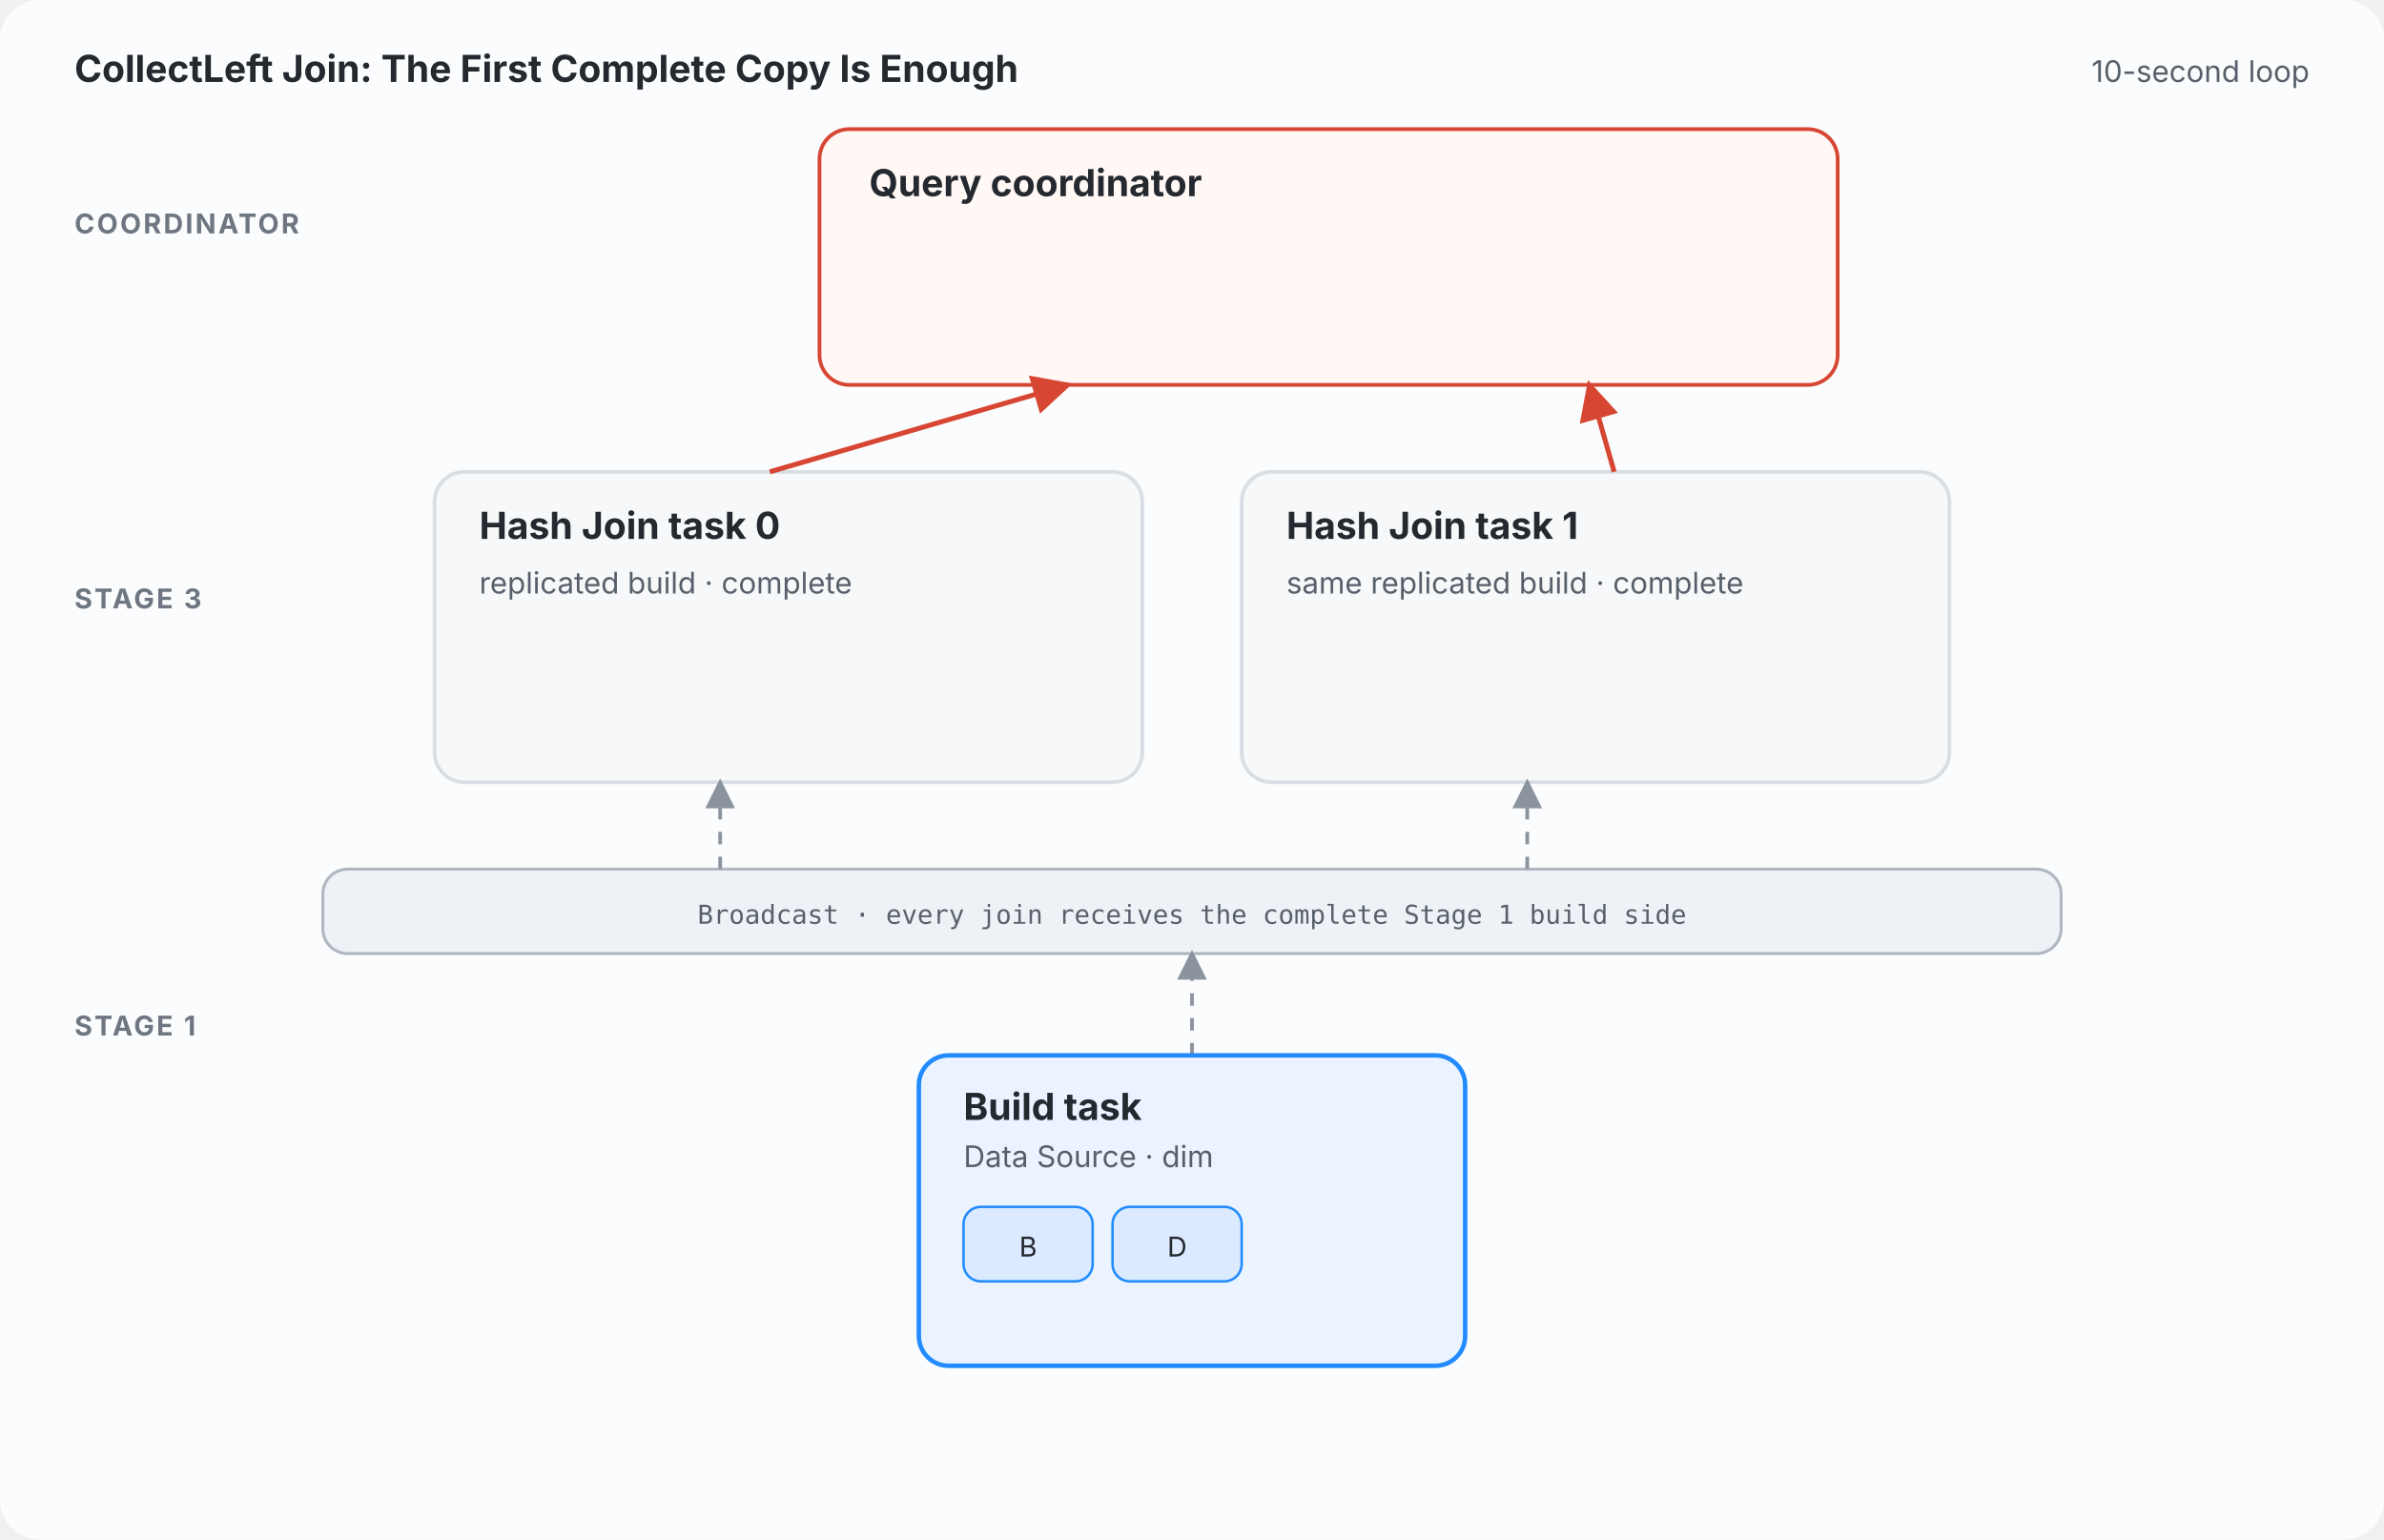
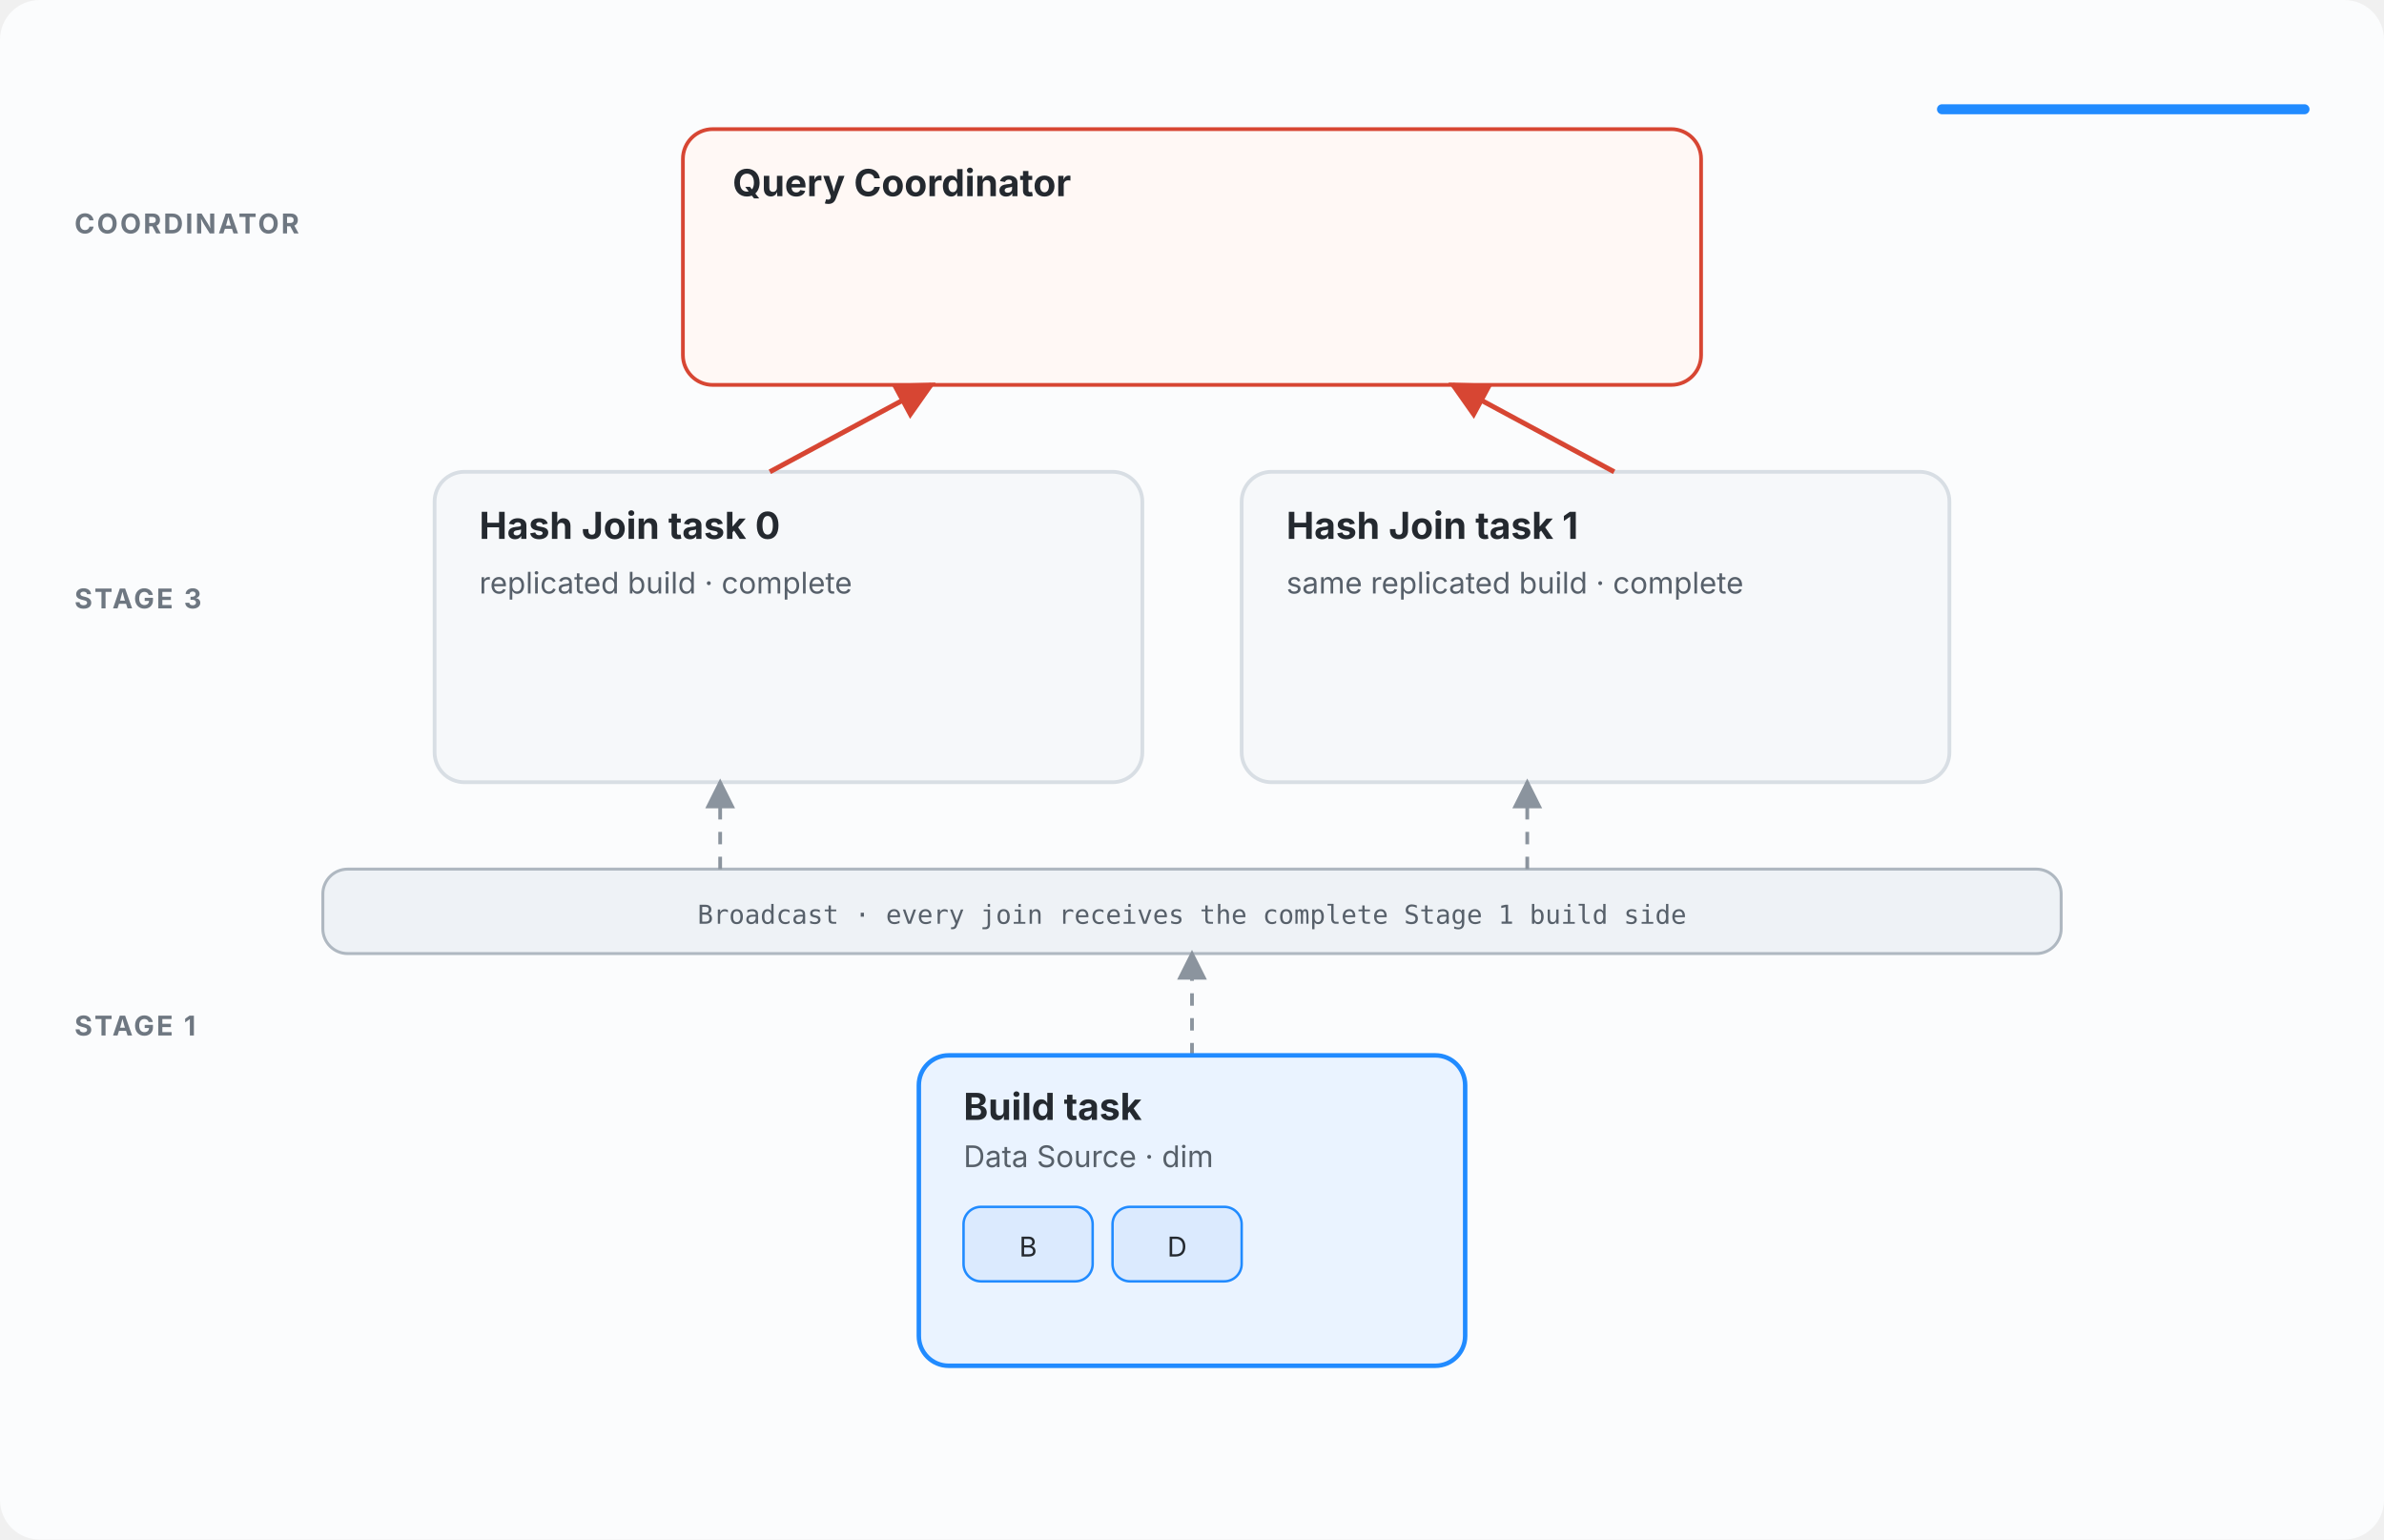
<svg xmlns="http://www.w3.org/2000/svg" viewBox="0 0 960 620" role="img" aria-labelledby="title desc">
  <defs>
    <marker id="data-arrow" markerWidth="8" markerHeight="8" refX="7" refY="4" orient="auto">
      <path d="M0 0L8 4L0 8Z" fill="#8b949e" />
    </marker>
    <marker id="filter-arrow" markerWidth="8" markerHeight="8" refX="7" refY="4" orient="auto">
      <path d="M0 0L8 4L0 8Z" fill="#d74633" />
    </marker>
    <style>
      .scene{font-family:Inter,ui-sans-serif,system-ui,-apple-system,"Segoe UI",sans-serif}.mono{font-family:ui-monospace,SFMono-Regular,Menlo,Consolas,monospace}.heading{fill:#24292f;font-size:15px;font-weight:650}.label{fill:#57606a;font-size:12px}.small{fill:#57606a;font-size:10.5px}.stage{fill:#6e7781;font-size:11px;font-weight:700;letter-spacing:.08em}.join-task{fill:#f6f8fa;stroke:#d8dee4;stroke-width:1.5}.build-task{fill:#eaf3ff;stroke:#218bff;stroke-width:1.8}.probe-task{fill:#edfff2;stroke:#2da44e;stroke-width:1.8}.coord{fill:#fff8f5;stroke:#d74633;stroke-width:1.5}.network{fill:#eef2f6;stroke:#afb8c1;stroke-width:1.2}.data-flow{fill:none;stroke:#8b949e;stroke-width:1.5;stroke-dasharray:5 5;marker-end:url(#data-arrow)}.filter-up{fill:none;stroke:#d74633;stroke-width:2;marker-end:url(#filter-arrow)}.filter-bus{fill:none;stroke:#d74633;stroke-width:2}.filter-down{fill:none;stroke:#d74633;stroke-width:2;marker-end:url(#filter-arrow)}.row rect{fill:#eef2f6;stroke:#d0d7de}.row text{fill:#24292f;font-size:11px;text-anchor:middle}.build-row rect{fill:#dbeafe;stroke:#218bff}.keep rect{fill:#dafbe1;stroke:#4ac26b}.packet rect{fill:#fff1e5;stroke:#d74633;stroke-width:1.4}.packet text{fill:#9a2f22;font-size:10.5px;font-weight:650;text-anchor:middle}.data-chip rect{fill:#fff;stroke:#8b949e;stroke-width:1.2}.data-chip text{fill:#24292f;font-size:9px;font-weight:650;text-anchor:middle}
-       .build-phase{animation:buildPhase 10s linear infinite}.probe-phase{opacity:0;animation:probePhase 10s linear infinite}.build-chip{opacity:0;animation:buildUp 10s ease-in-out infinite}.probe-chip{opacity:0;animation:probeUp 10s ease-in-out infinite}.hash-ready{opacity:0;animation:hashReady 10s linear infinite}.first{opacity:0;animation:first 10s ease-in-out infinite}.accepted{opacity:0;animation:accepted 10s linear infinite}.filter-route{opacity:0;stroke-dasharray:1300;stroke-dashoffset:1300;animation:filterRoute 10s linear infinite}.filter-branches{opacity:0;animation:filterBranches 10s linear infinite}.scan-filter{opacity:0;animation:scanFilter 10s linear infinite}.drop{animation:reject 10s linear infinite}.strike{opacity:0;animation:strike 10s linear infinite}.status-build{opacity:0;animation:statusBuild 10s linear infinite}.status-first{opacity:0;animation:statusFirst 10s linear infinite}.status-switch{opacity:0;animation:statusSwitch 10s linear infinite}.status-probe{opacity:0;animation:statusProbe 10s linear infinite}
+       .progress-track{fill:#dbeafe}.progress-fill{fill:#218bff;transform-box:fill-box;transform-origin:left center;animation:progress 11s linear infinite}
+       .build-phase{animation:buildPhase 11s linear infinite}.probe-phase{opacity:0;animation:probePhase 11s linear infinite}.build-chip{opacity:0;animation:buildUp 11s ease-in-out infinite}.probe-chip{opacity:0;animation:probeUp 11s ease-in-out infinite}.hash-ready{opacity:0;animation:hashReady 11s linear infinite}.first{opacity:0;animation:first 11s ease-in-out infinite}.accepted{opacity:0;animation:accepted 11s linear infinite}.filter-route{opacity:0;stroke-dasharray:1800;stroke-dashoffset:1800;animation:filterRoute 11s linear infinite}.filter-branches{opacity:0;animation:filterBranches 11s linear infinite}.scan-filter{opacity:0;animation:scanFilter 11s linear infinite}.drop{animation:reject 11s linear infinite}.strike{opacity:0;animation:strike 11s linear infinite}.status-build{opacity:0;animation:statusBuild 11s linear infinite}.status-first{opacity:0;animation:statusFirst 11s linear infinite}.status-switch{opacity:0;animation:statusSwitch 11s linear infinite}.status-probe{opacity:0;animation:statusProbe 11s linear infinite}
      @keyframes buildPhase{0%,38%{opacity:1}44%,100%{opacity:0}}
      @keyframes probePhase{0%,42%{opacity:0}48%,94%{opacity:1}99%,100%{opacity:0}}
      @keyframes buildUp{0%,4%{opacity:0;transform:translateY(0)}7%,12%{opacity:1}19%,100%{opacity:0;transform:translateY(-165px)}}
-       @keyframes probeUp{0%,67%{opacity:0;transform:translateY(0)}70%,78%{opacity:1}87%,100%{opacity:0;transform:translateY(-190px)}}
+       @keyframes probeUp{0%,78%{opacity:0;transform:translateY(0)}81%,88%{opacity:1}95%,100%{opacity:0;transform:translateY(-190px)}}
      @keyframes hashReady{0%,16%{opacity:0}20%,94%{opacity:1}99%,100%{opacity:0}}
-       @keyframes first{0%,20%{opacity:0;transform:translate(0,0)}23%,31%{opacity:1}36%,100%{opacity:0;transform:translate(-12px,-57px)}}
+       @keyframes first{0%,20%{opacity:0;transform:translate(0,0)}23%,31%{opacity:1}36%,100%{opacity:0;transform:translate(-65px,-57px)}}
      @keyframes accepted{0%,33%{opacity:0}37%,94%{opacity:1}99%,100%{opacity:0}}
-       @keyframes filterRoute{0%,35%{opacity:0;stroke-dashoffset:1300}38%{opacity:1;stroke-dashoffset:1300}53%,94%{opacity:1;stroke-dashoffset:0}99%,100%{opacity:0;stroke-dashoffset:0}}
-       @keyframes filterBranches{0%,50%{opacity:0}54%,94%{opacity:1}99%,100%{opacity:0}}
-       @keyframes scanFilter{0%,53%{opacity:0}57%,94%{opacity:1}99%,100%{opacity:0}}
-       @keyframes reject{0%,54%{opacity:1}59%,94%{opacity:.18}99%,100%{opacity:1}}
-       @keyframes strike{0%,54%{opacity:0}59%,94%{opacity:1}99%,100%{opacity:0}}
+       @keyframes filterRoute{0%,55%{opacity:0;stroke-dashoffset:1800}58%{opacity:1;stroke-dashoffset:1800}72%,94%{opacity:1;stroke-dashoffset:0}99%,100%{opacity:0;stroke-dashoffset:0}}
+       @keyframes filterBranches{0%,69%{opacity:0}73%,94%{opacity:1}99%,100%{opacity:0}}
+       @keyframes scanFilter{0%,72%{opacity:0}76%,94%{opacity:1}99%,100%{opacity:0}}
+       @keyframes reject{0%,73%{opacity:1}78%,94%{opacity:.18}99%,100%{opacity:1}}
+       @keyframes strike{0%,73%{opacity:0}78%,94%{opacity:1}99%,100%{opacity:0}}
      @keyframes statusBuild{0%,3%{opacity:0}6%,20%{opacity:1}24%,100%{opacity:0}}
      @keyframes statusFirst{0%,21%{opacity:0}25%,40%{opacity:1}44%,100%{opacity:0}}
-       @keyframes statusSwitch{0%,41%{opacity:0}45%,64%{opacity:1}68%,100%{opacity:0}}
-       @keyframes statusProbe{0%,65%{opacity:0}69%,94%{opacity:1}99%,100%{opacity:0}}
+       @keyframes statusSwitch{0%,41%{opacity:0}45%,70%{opacity:1}74%,100%{opacity:0}}
+       @keyframes statusProbe{0%,71%{opacity:0}75%,94%{opacity:1}99%,100%{opacity:0}}
+       @keyframes progress{from{transform:scaleX(0)}to{transform:scaleX(1)}}
      @media(prefers-reduced-motion:reduce){*{animation:none!important}.build-phase,.build-chip,.probe-chip,.first,.status-build,.status-first,.status-switch{opacity:0}.probe-phase,.hash-ready,.accepted,.filter-route,.filter-branches,.scan-filter,.strike,.status-probe{opacity:1}.filter-route{stroke-dashoffset:0}.drop{opacity:.18}}
    </style>
  </defs>
  <g class="scene">
    <rect width="960" height="620" rx="16" fill="#fbfcfd" />
-     <text x="30" y="33" class="heading">CollectLeft Join: The First Complete Copy Is Enough</text>
-     <text x="930" y="33" class="label" text-anchor="end">10-second loop</text>
+     <g aria-label="Animation progress">
+       <rect x="780" y="42" width="150" height="4" rx="2" class="progress-track" />
+       <rect x="780" y="42" width="150" height="4" rx="2" class="progress-fill" />
+     </g>
    <text x="30" y="94" class="stage">COORDINATOR</text>
-     <rect x="330" y="52" width="410" height="103" rx="12" class="coord" />
-     <text x="350" y="79" class="heading">Query coordinator</text>
+     <rect x="275" y="52" width="410" height="103" rx="12" class="coord" />
+     <text x="295" y="79" class="heading">Query Coordinator</text>
    <g class="accepted">
-       <circle cx="357" cy="127" r="5" fill="#2da44e" />
-       <text x="370" y="131" class="small mono">accept F₁</text>
+       <circle cx="302" cy="127" r="5" fill="#2da44e" />
+       <text x="315" y="131" class="small mono">accept F₁</text>
    </g>
    <text x="30" y="245" class="stage">STAGE 3</text>
    <rect x="175" y="190" width="285" height="125" rx="12" class="join-task" />
    <text x="193" y="217" class="heading">Hash Join task 0</text>
    <text x="193" y="239" class="label">replicated build · complete</text>
    <g class="hash-ready">
      <g class="row build-row" transform="translate(193 253)">
        <rect width="42" height="27" rx="7" />
        <text x="21" y="18">B</text>
      </g>
      <g class="row build-row" transform="translate(243 253)">
        <rect width="42" height="27" rx="7" />
        <text x="21" y="18">D</text>
      </g>
      <text x="193" y="299" class="small mono">F₀ = key IN (B, D)</text>
    </g>
    <rect x="500" y="190" width="285" height="125" rx="12" class="join-task" />
    <text x="518" y="217" class="heading">Hash Join task 1</text>
    <text x="518" y="239" class="label">same replicated build · complete</text>
    <g class="hash-ready">
      <g class="row build-row" transform="translate(518 253)">
        <rect width="42" height="27" rx="7" />
        <text x="21" y="18">B</text>
      </g>
      <g class="row build-row" transform="translate(568 253)">
        <rect width="42" height="27" rx="7" />
        <text x="21" y="18">D</text>
      </g>
      <text x="518" y="299" class="small mono">F₁ = key IN (B, D)</text>
    </g>
-     <path d="M310 190L430 155" class="filter-up" />
-     <path d="M650 190L640 155" class="filter-up" />
+     <path d="M310 190L375 155" class="filter-up" />
+     <path d="M650 190L585 155" class="filter-up" />
    <g transform="translate(621 177)">
      <g class="packet first">
        <rect width="58" height="24" rx="7" />
        <text x="29" y="16">F₁ ✓</text>
      </g>
    </g>
    <rect x="130" y="350" width="700" height="34" rx="10" class="network" />
    <text x="480" y="372" class="small mono build-phase" text-anchor="middle">Broadcast · every join receives the complete Stage 1 build side</text>
    <text x="480" y="372" class="small mono probe-phase" text-anchor="middle">Network shuffle · filtered Stage 2 probe rows move upward</text>
    <path d="M290 350V315" class="data-flow" />
    <path d="M615 350V315" class="data-flow" />
-     <path d="M740 103H925V407H135" class="filter-bus filter-route" />
+     <path d="M685 103H925V407H135" class="filter-bus filter-route" />
    <g class="filter-branches">
      <g class="packet" transform="translate(875 255)">
        <rect width="42" height="24" rx="7" />
        <text x="21" y="16">F₁</text>
      </g>
      <path d="M225 407V425" class="filter-down" />
      <path d="M430 407V425" class="filter-down" />
      <path d="M635 407V425" class="filter-down" />
      <path d="M840 407V425" class="filter-down" />
    </g>
    <g class="build-phase">
      <text x="30" y="417" class="stage">STAGE 1</text>
      <path d="M480 425V384" class="data-flow" />
      <rect x="370" y="425" width="220" height="125" rx="12" class="build-task" />
      <text x="388" y="451" class="heading">Build task</text>
      <text x="388" y="470" class="label">Data Source · dim</text>
      <g class="row build-row" transform="translate(388 486)">
        <rect width="52" height="30" rx="7" />
        <text x="26" y="20">B</text>
      </g>
      <g class="row build-row" transform="translate(448 486)">
        <rect width="52" height="30" rx="7" />
        <text x="26" y="20">D</text>
      </g>
      <g transform="translate(459 491)">
        <g class="data-chip build-chip">
          <rect width="42" height="20" rx="5" />
          <text x="21" y="14">B,D</text>
        </g>
      </g>
    </g>
    <g class="probe-phase">
      <text x="30" y="417" class="stage">STAGE 2</text>
      <path d="M175 425V384" class="data-flow" />
      <path d="M380 425V384" class="data-flow" />
      <path d="M585 425V384" class="data-flow" />
      <path d="M790 425V384" class="data-flow" />
      <rect x="110" y="425" width="180" height="125" rx="12" class="probe-task" />
      <text x="126" y="451" class="heading">Probe task 0</text>
      <text x="126" y="470" class="label">Data Source · fact</text>
      <text x="126" y="488" class="small mono scan-filter">key ∈ {B,D}</text>
      <g class="row drop" transform="translate(126 502)">
        <rect width="52" height="30" rx="7" />
        <text x="26" y="20">A</text>
      </g>
      <g class="row keep" transform="translate(186 502)">
        <rect width="52" height="30" rx="7" />
        <text x="26" y="20">B</text>
      </g>
      <g class="strike" stroke="#cf222e" stroke-width="2.4">
        <path d="M135 517h34" />
      </g>
      <rect x="315" y="425" width="180" height="125" rx="12" class="probe-task" />
      <text x="331" y="451" class="heading">Probe task 1</text>
      <text x="331" y="470" class="label">Data Source · fact</text>
      <text x="331" y="488" class="small mono scan-filter">key ∈ {B,D}</text>
      <g class="row drop" transform="translate(331 502)">
        <rect width="52" height="30" rx="7" />
        <text x="26" y="20">C</text>
      </g>
      <g class="row keep" transform="translate(391 502)">
        <rect width="52" height="30" rx="7" />
        <text x="26" y="20">D</text>
      </g>
      <g class="strike" stroke="#cf222e" stroke-width="2.4">
        <path d="M340 517h34" />
      </g>
      <rect x="520" y="425" width="180" height="125" rx="12" class="probe-task" />
      <text x="536" y="451" class="heading">Probe task 2</text>
      <text x="536" y="470" class="label">Data Source · fact</text>
      <text x="536" y="488" class="small mono scan-filter">key ∈ {B,D}</text>
      <g class="row drop" transform="translate(536 502)">
        <rect width="52" height="30" rx="7" />
        <text x="26" y="20">E</text>
      </g>
      <g class="row drop" transform="translate(596 502)">
        <rect width="52" height="30" rx="7" />
        <text x="26" y="20">F</text>
      </g>
      <g class="strike" stroke="#cf222e" stroke-width="2.4">
        <path d="M545 517h34M605 517h34" />
      </g>
      <rect x="725" y="425" width="180" height="125" rx="12" class="probe-task" />
      <text x="741" y="451" class="heading">Probe task 3</text>
      <text x="741" y="470" class="label">Data Source · fact</text>
      <text x="741" y="488" class="small mono scan-filter">key ∈ {B,D}</text>
      <g class="row drop" transform="translate(741 502)">
        <rect width="52" height="30" rx="7" />
        <text x="26" y="20">G</text>
      </g>
      <g class="row drop" transform="translate(801 502)">
        <rect width="52" height="30" rx="7" />
        <text x="26" y="20">H</text>
      </g>
      <g class="strike" stroke="#cf222e" stroke-width="2.4">
        <path d="M750 517h34M810 517h34" />
      </g>
      <g transform="translate(195 507)">
        <g class="data-chip probe-chip">
          <rect width="34" height="20" rx="5" />
          <text x="17" y="14">B</text>
        </g>
      </g>
      <g transform="translate(400 507)">
        <g class="data-chip probe-chip">
          <rect width="34" height="20" rx="5" />
          <text x="17" y="14">D</text>
        </g>
      </g>
    </g>
    <g transform="translate(480 590)" text-anchor="middle">
      <text class="status-build label">One Stage 1 task scans dim; its complete build side is broadcast to every join.</text>
      <text class="status-first label">Both joins can produce {B,D}, so the coordinator accepts the first report.</text>
-       <text class="status-switch label">Stage 2 probe tasks start and receive the filter without waiting for F₀.</text>
-       <text class="status-probe label">Probe tasks apply {B,D} and send only surviving fact rows upward.</text>
+       <text class="status-switch label">Stage 2 probe tasks start with the unfiltered fact rows visible.</text>
+       <text class="status-probe label">The filter arrives; probe tasks send only surviving fact rows upward.</text>
    </g>
  </g>
</svg>
